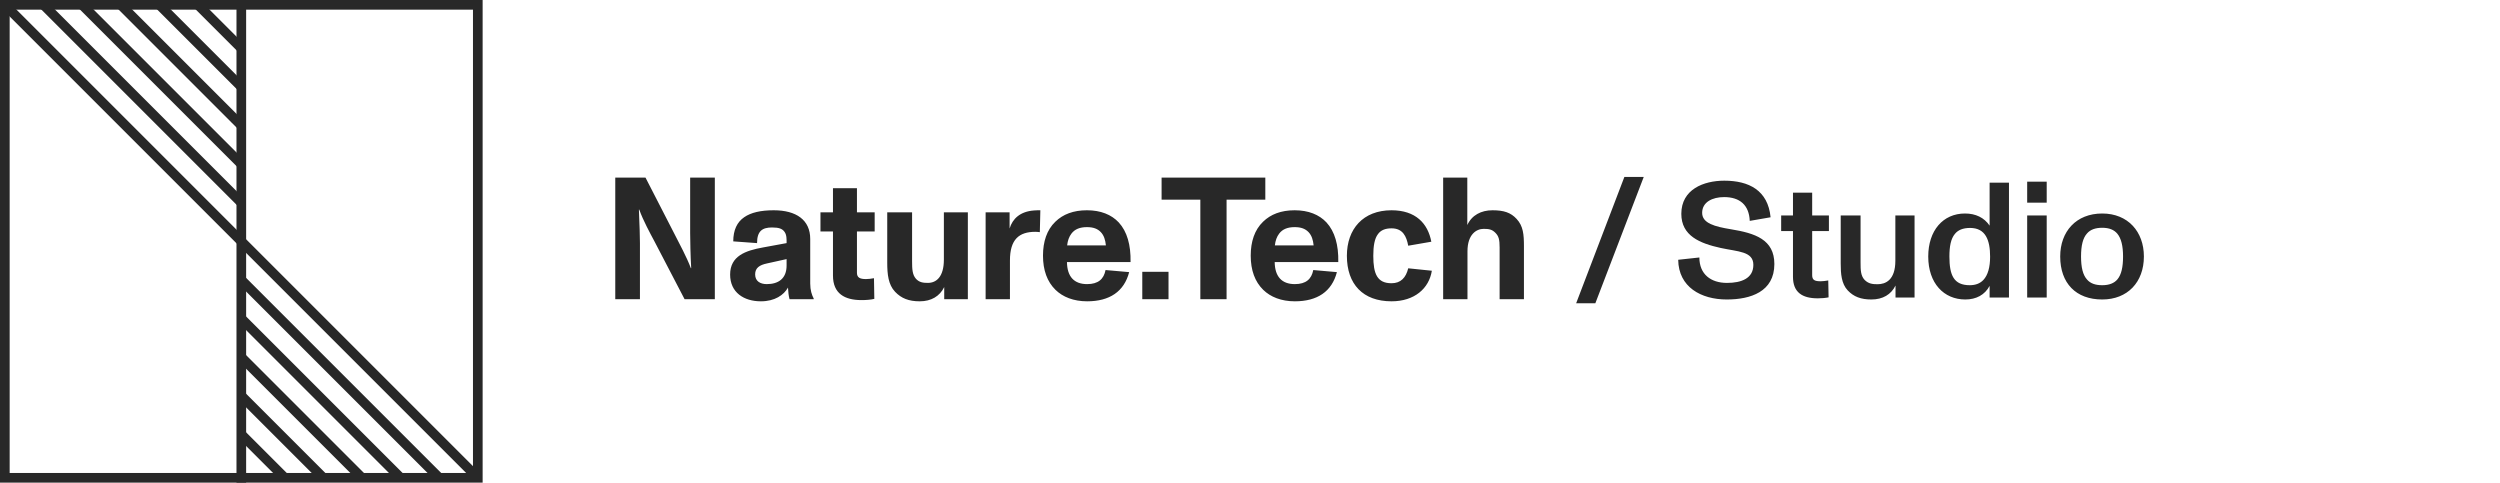
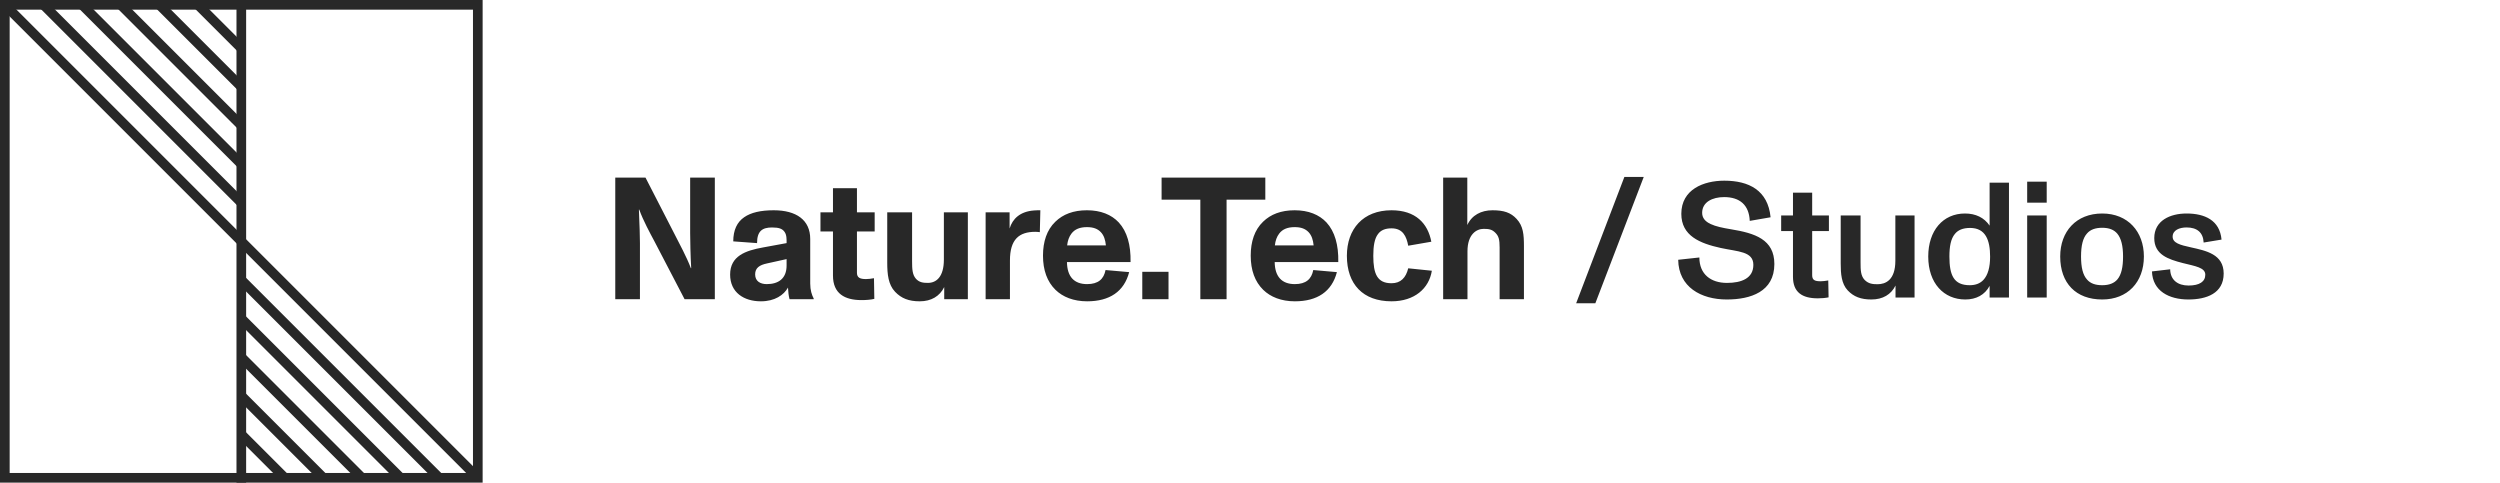
<svg xmlns="http://www.w3.org/2000/svg" width="518" height="100" viewBox="0 0 518 100" fill="none">
-   <path d="M330.556 62.835L340.586 36.655H336.574L326.578 62.835H330.556ZM357.787 62.053C362.717 62.053 367.647 60.455 367.647 54.709C367.647 49.609 363.635 48.317 358.637 47.501C355.339 46.957 352.687 46.277 352.687 44.101C352.687 41.857 354.829 40.837 357.243 40.837C360.473 40.837 362.411 42.469 362.547 45.767L366.865 45.019C366.321 39.409 362.343 37.437 357.277 37.437C352.993 37.437 348.369 39.239 348.369 44.305C348.369 48.861 352.211 50.425 356.529 51.377C360.099 52.159 363.295 52.057 363.295 54.879C363.295 57.667 360.847 58.619 357.821 58.619C354.523 58.619 352.109 56.851 352.109 53.349L347.723 53.825C347.791 59.469 352.449 62.053 357.787 62.053ZM376.639 61.815C377.387 61.815 378.237 61.747 378.883 61.611L378.815 58.109C378.237 58.211 377.659 58.279 377.251 58.279C376.027 58.279 375.483 58.041 375.483 57.021V47.875H378.951V44.645H375.483V39.919H371.505V44.645H369.057V47.875H371.505V57.361C371.505 60.557 373.409 61.815 376.639 61.815ZM392.718 54.029C392.718 58.075 390.644 58.891 389.046 58.891C388.06 58.891 387.176 58.823 386.36 58.007C385.544 57.157 385.51 55.967 385.51 54.403V44.645H381.396V54.607C381.396 56.681 381.532 58.789 382.858 60.183C384.082 61.475 385.578 62.053 387.754 62.053C390.1 62.053 391.834 61.033 392.752 59.163V61.645H396.696V44.645H392.718V54.029ZM412.247 46.753C411.125 45.087 409.357 44.237 407.147 44.237C402.591 44.237 399.531 47.773 399.531 53.145C399.531 58.687 402.761 62.053 407.215 62.053C409.459 62.053 411.261 61.101 412.247 59.231V61.645H416.259V37.845H412.247V46.753ZM410.955 58.007C410.275 58.721 409.357 59.095 408.133 59.095C404.835 59.095 403.917 57.055 403.917 53.145C403.917 51.037 404.223 49.473 405.039 48.487C405.685 47.671 406.705 47.229 408.201 47.229C411.431 47.229 412.349 49.779 412.349 53.179C412.349 55.355 411.907 56.987 410.955 58.007ZM424.077 41.993V37.641H420.031V41.993H424.077ZM424.077 61.645V44.645H420.031V61.645H424.077ZM435.578 62.053C440.814 62.053 444.214 58.483 444.214 53.145C444.214 48.011 440.916 44.237 435.578 44.237C430.172 44.237 426.874 47.977 426.874 53.145C426.874 58.687 430.138 62.053 435.578 62.053ZM435.578 59.095C434.15 59.095 433.13 58.721 432.45 57.939C431.566 56.987 431.192 55.389 431.192 53.145C431.192 50.901 431.566 49.303 432.45 48.351C433.13 47.569 434.184 47.195 435.578 47.195C437.006 47.195 438.026 47.603 438.706 48.419C439.522 49.405 439.896 50.969 439.896 53.145C439.896 55.321 439.556 56.885 438.74 57.871C438.06 58.687 437.006 59.095 435.578 59.095Z" fill="#282828" />
+   <path d="M330.556 62.835L340.586 36.655H336.574L326.578 62.835H330.556ZM357.787 62.053C362.717 62.053 367.647 60.455 367.647 54.709C367.647 49.609 363.635 48.317 358.637 47.501C355.339 46.957 352.687 46.277 352.687 44.101C352.687 41.857 354.829 40.837 357.243 40.837C360.473 40.837 362.411 42.469 362.547 45.767L366.865 45.019C366.321 39.409 362.343 37.437 357.277 37.437C352.993 37.437 348.369 39.239 348.369 44.305C348.369 48.861 352.211 50.425 356.529 51.377C360.099 52.159 363.295 52.057 363.295 54.879C363.295 57.667 360.847 58.619 357.821 58.619C354.523 58.619 352.109 56.851 352.109 53.349L347.723 53.825C347.791 59.469 352.449 62.053 357.787 62.053ZM376.639 61.815C377.387 61.815 378.237 61.747 378.883 61.611L378.815 58.109C378.237 58.211 377.659 58.279 377.251 58.279C376.027 58.279 375.483 58.041 375.483 57.021V47.875H378.951V44.645H375.483V39.919H371.505V44.645H369.057V47.875H371.505V57.361C371.505 60.557 373.409 61.815 376.639 61.815ZM392.718 54.029C392.718 58.075 390.644 58.891 389.046 58.891C388.06 58.891 387.176 58.823 386.36 58.007C385.544 57.157 385.51 55.967 385.51 54.403V44.645H381.396V54.607C381.396 56.681 381.532 58.789 382.858 60.183C384.082 61.475 385.578 62.053 387.754 62.053C390.1 62.053 391.834 61.033 392.752 59.163V61.645H396.696V44.645H392.718V54.029ZM412.247 46.753C411.125 45.087 409.357 44.237 407.147 44.237C402.591 44.237 399.531 47.773 399.531 53.145C399.531 58.687 402.761 62.053 407.215 62.053C409.459 62.053 411.261 61.101 412.247 59.231V61.645H416.259V37.845H412.247V46.753ZM410.955 58.007C410.275 58.721 409.357 59.095 408.133 59.095C404.835 59.095 403.917 57.055 403.917 53.145C403.917 51.037 404.223 49.473 405.039 48.487C405.685 47.671 406.705 47.229 408.201 47.229C411.431 47.229 412.349 49.779 412.349 53.179C412.349 55.355 411.907 56.987 410.955 58.007ZM424.077 41.993V37.641H420.031V41.993H424.077ZM424.077 61.645V44.645H420.031V61.645H424.077ZM435.578 62.053C440.814 62.053 444.214 58.483 444.214 53.145C444.214 48.011 440.916 44.237 435.578 44.237C430.172 44.237 426.874 47.977 426.874 53.145C426.874 58.687 430.138 62.053 435.578 62.053ZM435.578 59.095C434.15 59.095 433.13 58.721 432.45 57.939C431.566 56.987 431.192 55.389 431.192 53.145C431.192 50.901 431.566 49.303 432.45 48.351C433.13 47.569 434.184 47.195 435.578 47.195C437.006 47.195 438.026 47.603 438.706 48.419C439.522 49.405 439.896 50.969 439.896 53.145C439.896 55.321 439.556 56.885 438.74 57.871C438.06 58.687 437.006 59.095 435.578 59.095ZM453.435 62.053C457.175 62.053 460.745 60.795 460.745 56.681C460.745 52.669 457.107 51.955 453.911 51.241C451.735 50.765 450.171 50.357 450.171 49.031C450.171 47.705 451.565 47.127 453.061 47.127C455.203 47.127 456.495 48.147 456.597 50.255L460.303 49.643C459.929 45.597 456.767 44.237 453.061 44.237C449.661 44.237 446.363 45.699 446.363 49.337C446.363 52.771 449.253 53.723 452.279 54.505C454.829 55.151 456.937 55.423 456.937 56.919C456.937 58.347 455.747 59.163 453.469 59.163C451.225 59.163 449.695 58.007 449.661 55.797L445.887 56.239C446.023 60.319 449.457 62.053 453.435 62.053Z" fill="#282828" />
  <path d="M132.596 62V50.408C132.596 49.688 132.524 46.196 132.38 43.424H132.452C133.244 45.656 134.72 48.356 135.584 49.976L141.848 62H148.112V36.8H143V48.284C143 49.76 143.072 53.144 143.216 55.556H143.144C142.28 53.252 140.732 50.408 139.724 48.428L133.748 36.8H127.484V62H132.596ZM167.878 49.508C167.878 45.584 164.998 43.568 160.318 43.568C157.618 43.568 155.602 44.036 154.198 45.008C152.722 46.016 151.93 47.672 151.93 50.012L156.862 50.372C156.862 47.852 157.978 47.132 159.958 47.132C161.398 47.132 162.082 47.384 162.55 48.032C163.018 48.68 162.982 49.544 162.982 50.372L158.086 51.272C154.486 51.92 151.282 53.036 151.282 56.888C151.282 60.596 154.126 62.432 157.654 62.432C160.534 62.432 162.406 61.136 163.27 59.588C163.306 60.452 163.414 61.352 163.594 62H168.598V61.856C168.202 61.1 167.878 60.128 167.878 58.76V49.508ZM162.982 55.016C162.982 57.752 161.254 58.868 158.878 58.868C157.51 58.868 156.466 58.256 156.466 56.852C156.466 55.484 157.402 54.908 158.914 54.584L162.982 53.684V55.016ZM178.496 62.18C179.432 62.18 180.404 62.108 181.16 61.928L181.088 57.644C180.512 57.752 179.9 57.824 179.432 57.824C178.208 57.824 177.56 57.536 177.56 56.528V47.96H181.232V44H177.56V38.996H172.592V44H170V47.96H172.592V57.104C172.592 60.848 175.04 62.18 178.496 62.18ZM195.571 53.792C195.571 57.392 193.987 58.616 192.259 58.616C191.251 58.616 190.459 58.508 189.775 57.752C189.055 56.924 188.983 55.808 188.983 54.152V44H183.835V54.404C183.835 56.816 184.051 58.976 185.455 60.452C186.751 61.82 188.299 62.432 190.567 62.432C192.943 62.432 194.707 61.388 195.643 59.48V62H200.539V44H195.571V53.792ZM214.265 43.604C211.349 43.82 209.801 45.332 209.189 47.348V44H204.221V62H209.261V53.972C209.261 49.616 211.133 48.032 214.517 48.032C214.841 48.032 215.165 48.068 215.453 48.104L215.561 43.568C215.237 43.568 214.553 43.568 214.265 43.604ZM231.804 46.088C230.292 44.468 228.06 43.568 225.216 43.568C222.408 43.568 220.248 44.396 218.664 45.944C216.9 47.636 216.108 50.084 216.108 52.964C216.108 55.988 216.972 58.364 218.7 60.056C220.212 61.532 222.444 62.432 225.252 62.432C229.896 62.432 232.92 60.416 233.964 56.384L229.068 55.952C228.708 57.824 227.556 58.868 225.252 58.868C222.552 58.868 221.112 57.32 221.076 54.296H234.252C234.324 50.768 233.532 47.96 231.804 46.088ZM225.216 47.06C226.512 47.06 227.412 47.384 228.096 48.104C228.744 48.788 229.032 49.724 229.14 50.84H221.112C221.22 49.868 221.508 49.04 222.012 48.392C222.696 47.492 223.74 47.06 225.216 47.06ZM242.117 62V56.312H236.681V62H242.117ZM254.146 62V41.372H262.174V36.8H240.682V41.372H248.71V62H254.146ZM274.845 46.088C273.333 44.468 271.101 43.568 268.257 43.568C265.449 43.568 263.289 44.396 261.705 45.944C259.941 47.636 259.149 50.084 259.149 52.964C259.149 55.988 260.013 58.364 261.741 60.056C263.253 61.532 265.485 62.432 268.293 62.432C272.937 62.432 275.961 60.416 277.005 56.384L272.109 55.952C271.749 57.824 270.597 58.868 268.293 58.868C265.593 58.868 264.153 57.32 264.117 54.296H277.293C277.365 50.768 276.573 47.96 274.845 46.088ZM268.257 47.06C269.553 47.06 270.453 47.384 271.137 48.104C271.785 48.788 272.073 49.724 272.181 50.84H264.153C264.261 49.868 264.549 49.04 265.053 48.392C265.737 47.492 266.781 47.06 268.257 47.06ZM288.326 62.432C293.078 62.432 296.102 59.768 296.678 56.096L291.782 55.592C291.314 57.536 290.234 58.688 288.326 58.688C285.374 58.688 284.546 56.78 284.546 53C284.546 50.984 284.798 49.436 285.518 48.5C286.094 47.708 286.994 47.312 288.326 47.312C290.666 47.312 291.422 48.968 291.782 50.912L296.57 50.084C295.85 46.268 293.294 43.568 288.326 43.568C282.422 43.568 279.074 47.456 279.074 53C279.074 58.904 282.422 62.432 288.326 62.432ZM314.249 45.368C313.025 44.036 311.585 43.568 309.245 43.568C306.905 43.568 304.961 44.576 304.025 46.628V36.8H299.021V62H304.061V52.064C304.061 48.536 305.933 47.42 307.409 47.42C308.489 47.42 309.137 47.528 309.821 48.212C310.541 48.932 310.721 49.616 310.721 51.308V62H315.761V51.056C315.761 48.572 315.617 46.844 314.249 45.368Z" fill="#282828" />
  <rect x="1" y="1" width="98" height="98" stroke="#282828" stroke-width="2" />
  <path d="M50 0L50 100" stroke="#282828" stroke-width="2" />
  <path d="M1 1L99 99" stroke="#282828" stroke-width="2" />
  <path d="M9 1L50 42" stroke="#282828" stroke-width="2" />
  <path d="M91 99L50 58" stroke="#282828" stroke-width="2" />
  <path d="M17 1L50 34" stroke="#282828" stroke-width="2" />
  <path d="M83 99L50 66" stroke="#282828" stroke-width="2" />
  <path d="M25 1L50 26" stroke="#282828" stroke-width="2" />
  <path d="M75 99L50 74" stroke="#282828" stroke-width="2" />
  <path d="M33 1L50 18" stroke="#282828" stroke-width="2" />
  <path d="M67 99L50 82" stroke="#282828" stroke-width="2" />
  <path d="M41 1L50 10" stroke="#282828" stroke-width="2" />
  <path d="M59 99L50 90" stroke="#282828" stroke-width="2" />
</svg>
